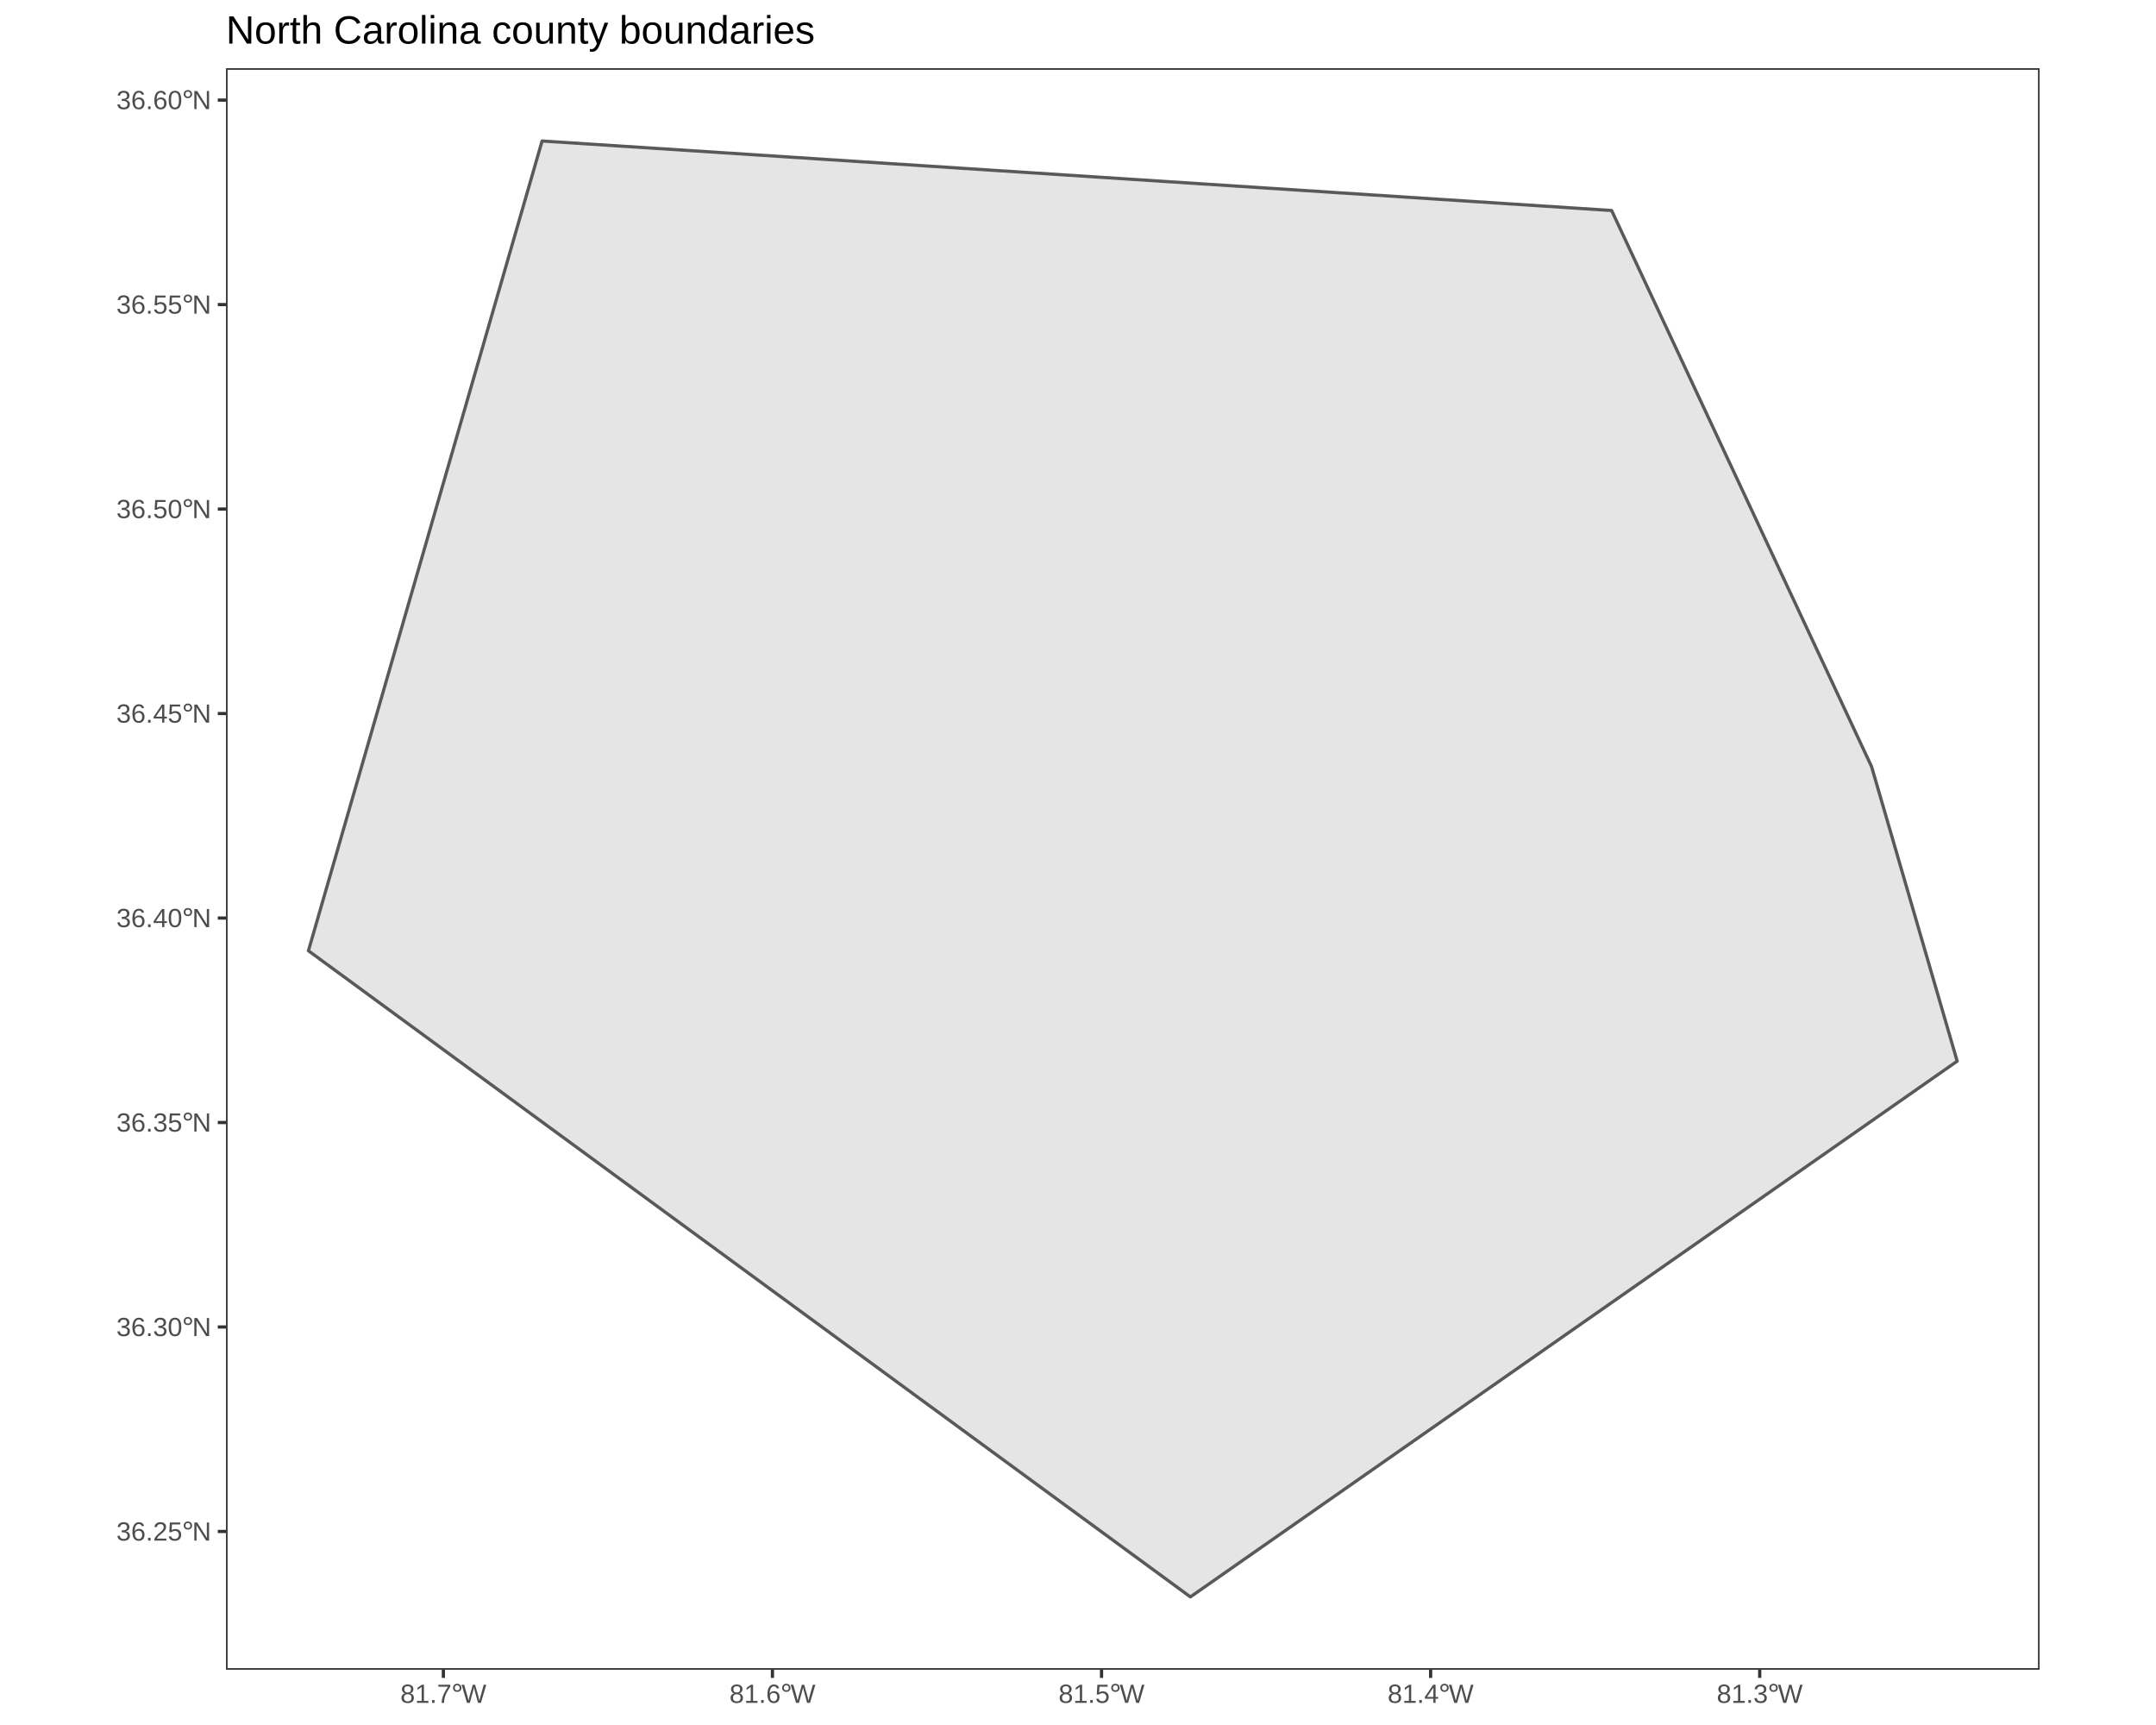
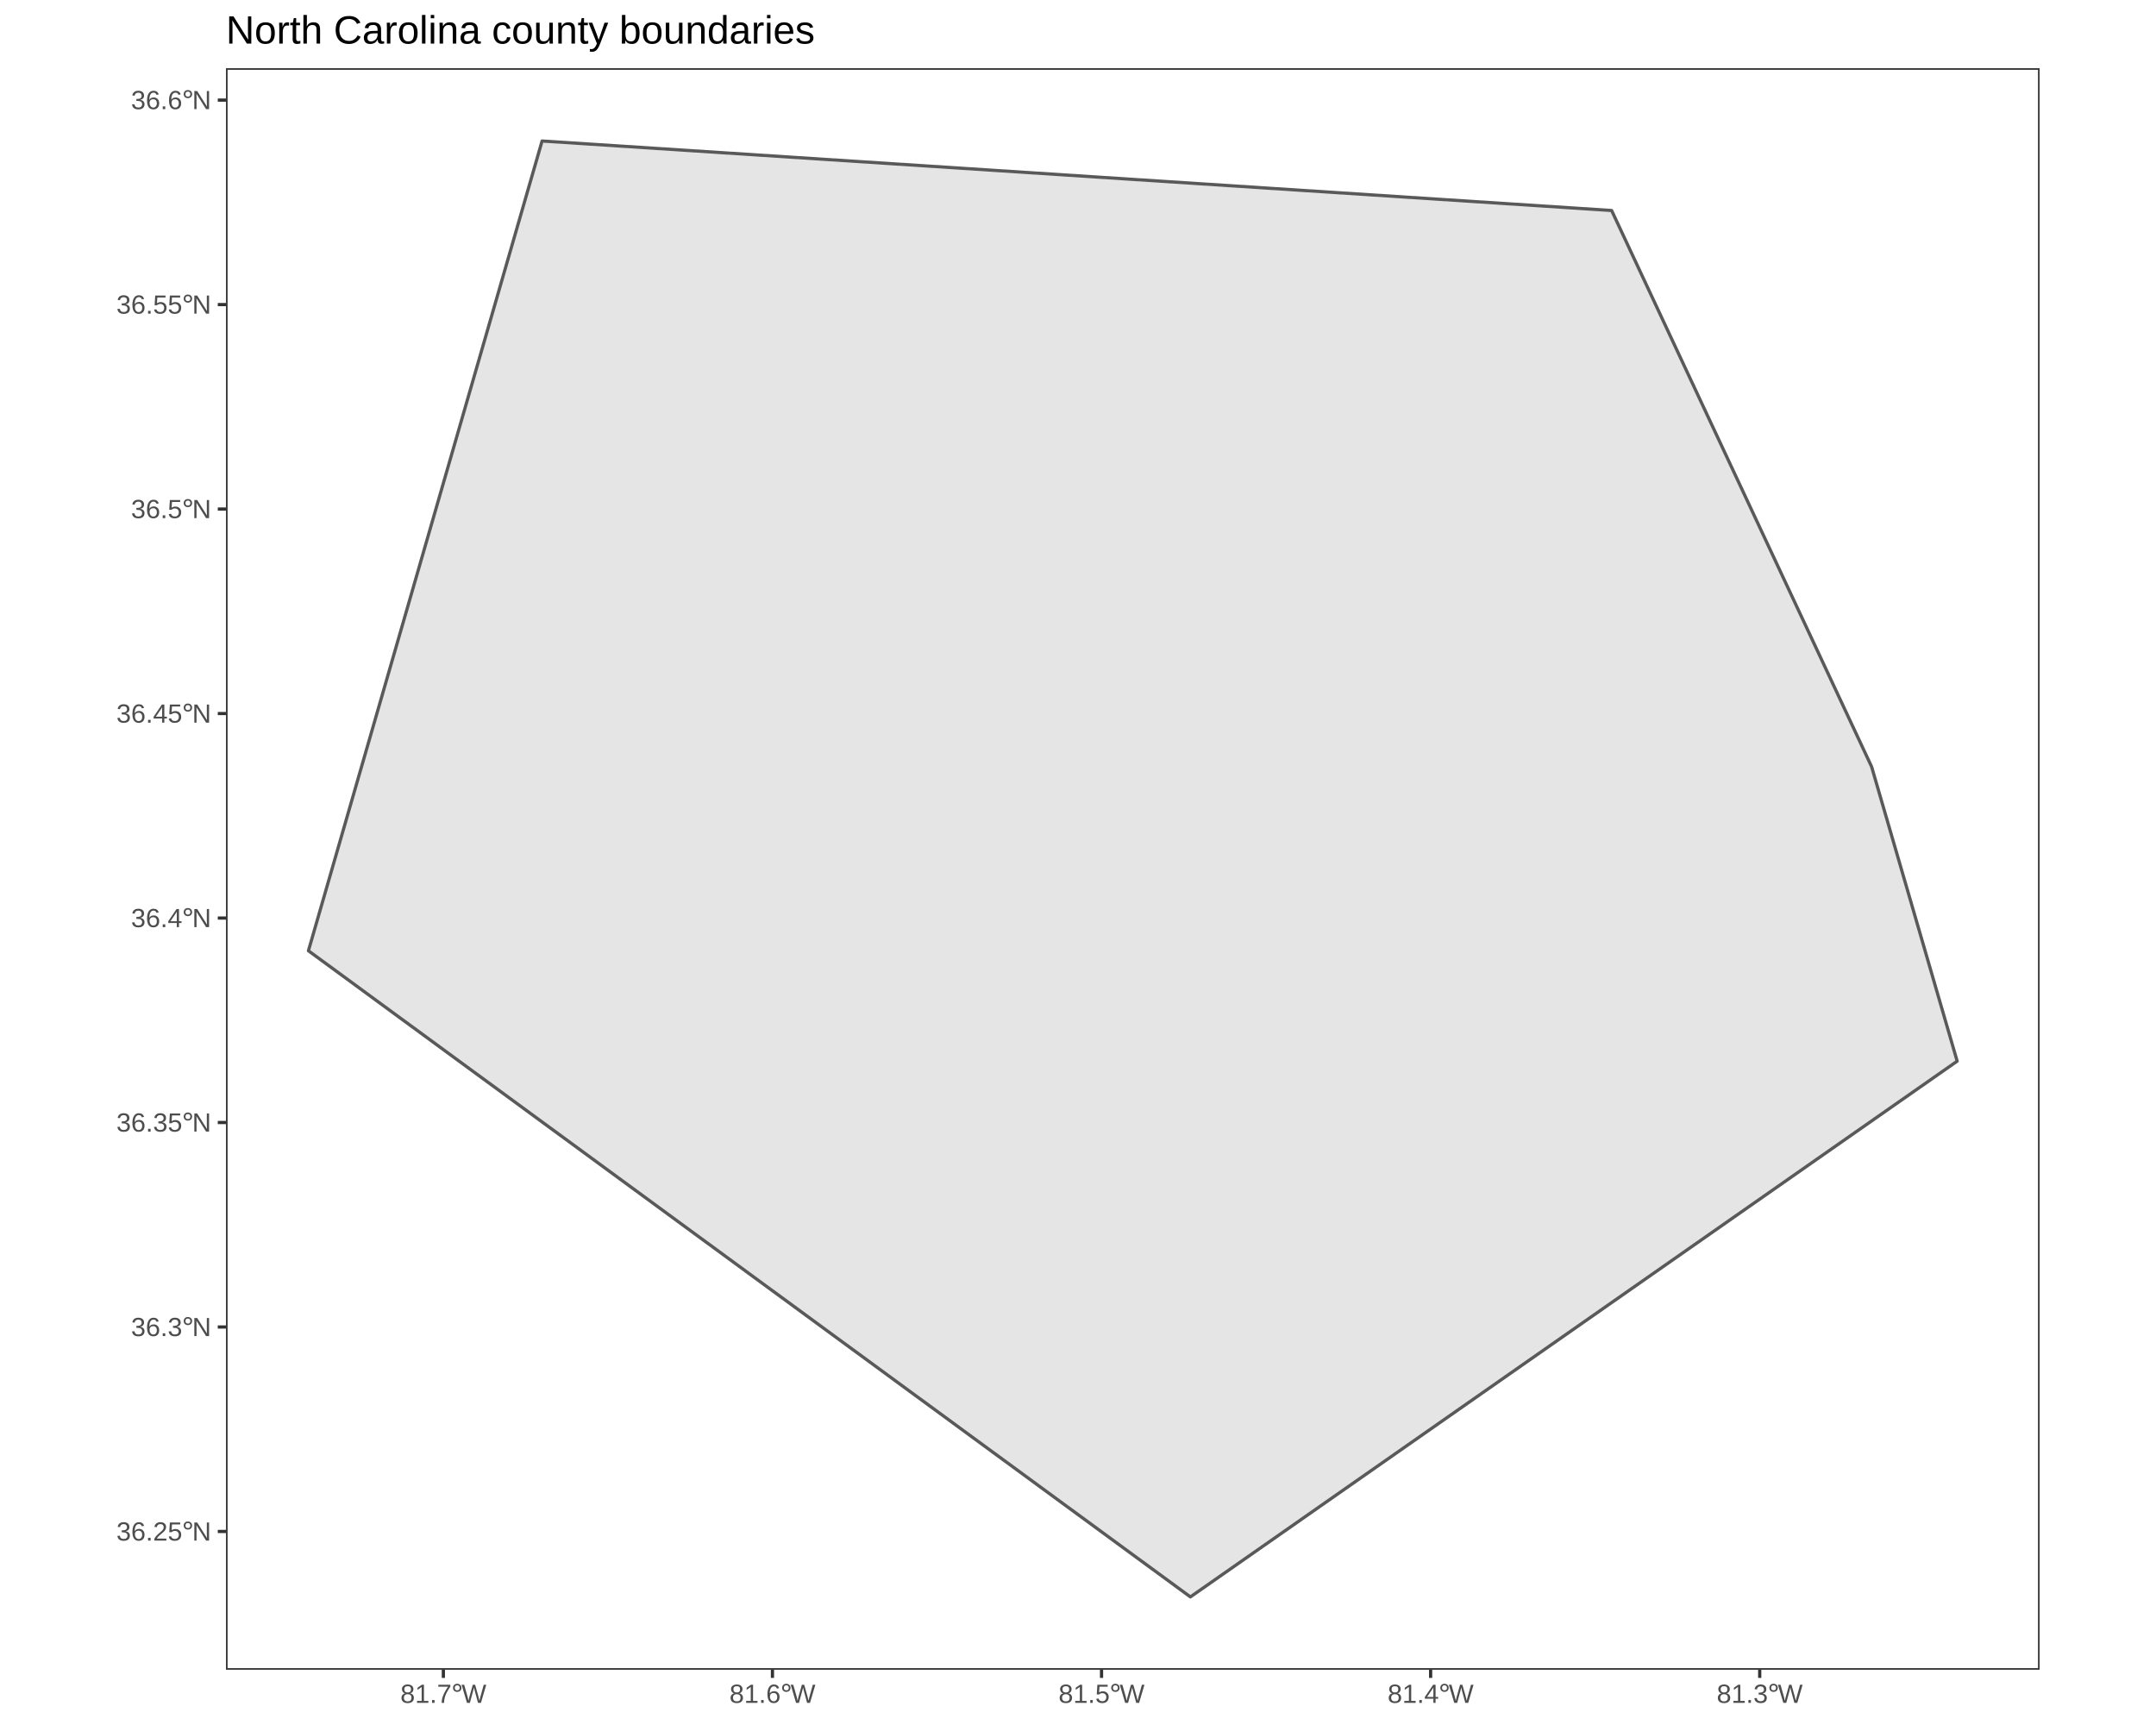
<svg xmlns="http://www.w3.org/2000/svg" viewBox="0 0 720.00 576.00">
  <defs>
    <style type="text/css">
    line, polyline, polygon, path, rect, circle {
      fill: none;
      stroke: #000000;
      stroke-linecap: round;
      stroke-linejoin: round;
      stroke-miterlimit: 10.00;
    }
  </style>
  </defs>
  <rect width="100%" height="100%" style="stroke: none; fill: #FFFFFF;" />
  <defs>
    <clipPath id="cpMzMuMzl8Njg2LjYxfDU3Ni4wMHwwLjAw">
      <rect x="33.39" y="0.00" width="653.22" height="576.00" />
    </clipPath>
  </defs>
  <rect x="33.39" y="0.00" width="653.22" height="576.00" style="stroke-width: 1.07; stroke: #FFFFFF; fill: #FFFFFF;" clip-path="url(#cpMzMuMzl8Njg2LjYxfDU3Ni4wMHwwLjAw)" />
  <defs>
    <clipPath id="cpMC4wMHw3MjAuMDB8NTc2LjAwfDAuMDA=">
      <rect x="0.00" y="0.00" width="720.00" height="576.00" />
    </clipPath>
  </defs>
  <defs>
    <clipPath id="cpNzUuNDd8NjgxLjEzfDU1Ny41NHwyMi43Nw==">
      <rect x="75.47" y="22.77" width="605.66" height="534.77" />
    </clipPath>
  </defs>
  <rect x="75.47" y="22.77" width="605.66" height="534.77" style="stroke-width: 1.07; stroke: none; fill: #FFFFFF;" clip-path="url(#cpNzUuNDd8NjgxLjEzfDU1Ny41NHwyMi43Nw==)" />
  <path d="M 397.53 533.23 L 103.00 317.47 L 181.03 47.08 L 538.21 70.29 L 625.03 256.02 L 653.60 354.34 L 397.53 533.23 Z" style="fill-rule: evenodd; fill: #E5E5E5; stroke-width: 1.07; stroke: #595959; stroke-linecap: butt;" clip-path="url(#cpNzUuNDd8NjgxLjEzfDU1Ny41NHwyMi43Nw==)" />
  <rect x="75.47" y="22.77" width="605.66" height="534.77" style="stroke-width: 1.07; stroke: #333333;" clip-path="url(#cpNzUuNDd8NjgxLjEzfDU1Ny41NHwyMi43Nw==)" />
  <defs>
    <clipPath id="cpMC4wMHw3MjAuMDB8NTc2LjAwfDAuMDA=">
      <rect x="0.00" y="0.00" width="720.00" height="576.00" />
    </clipPath>
  </defs>
  <g clip-path="url(#cpMC4wMHw3MjAuMDB8NTc2LjAwfDAuMDA=)">
    <text x="38.87" y="514.42" style="font-size: 8.80px; fill: #4D4D4D; font-family: Liberation Sans;" textLength="22.00px" lengthAdjust="spacingAndGlyphs">36.25</text>
  </g>
  <g clip-path="url(#cpMC4wMHw3MjAuMDB8NTc2LjAwfDAuMDA=)">
    <text x="60.87" y="514.42" style="font-size: 8.80px; fill: #4D4D4D; font-family: Symbola;" textLength="3.31px" lengthAdjust="spacingAndGlyphs">°</text>
  </g>
  <g clip-path="url(#cpMC4wMHw3MjAuMDB8NTc2LjAwfDAuMDA=)">
    <text x="64.18" y="514.42" style="font-size: 8.80px; fill: #4D4D4D; font-family: Liberation Sans;" textLength="6.36px" lengthAdjust="spacingAndGlyphs">N</text>
  </g>
  <g clip-path="url(#cpMC4wMHw3MjAuMDB8NTc2LjAwfDAuMDA=)">
-     <text x="38.87" y="446.14" style="font-size: 8.80px; fill: #4D4D4D; font-family: Liberation Sans;" textLength="22.00px" lengthAdjust="spacingAndGlyphs">36.30</text>
+     <text x="43.76" y="446.14" style="font-size: 8.80px; fill: #4D4D4D; font-family: Liberation Sans;" textLength="17.11px" lengthAdjust="spacingAndGlyphs">36.3</text>
  </g>
  <g clip-path="url(#cpMC4wMHw3MjAuMDB8NTc2LjAwfDAuMDA=)">
    <text x="60.87" y="446.14" style="font-size: 8.80px; fill: #4D4D4D; font-family: Symbola;" textLength="3.31px" lengthAdjust="spacingAndGlyphs">°</text>
  </g>
  <g clip-path="url(#cpMC4wMHw3MjAuMDB8NTc2LjAwfDAuMDA=)">
    <text x="64.18" y="446.14" style="font-size: 8.80px; fill: #4D4D4D; font-family: Liberation Sans;" textLength="6.36px" lengthAdjust="spacingAndGlyphs">N</text>
  </g>
  <g clip-path="url(#cpMC4wMHw3MjAuMDB8NTc2LjAwfDAuMDA=)">
    <text x="38.87" y="377.86" style="font-size: 8.80px; fill: #4D4D4D; font-family: Liberation Sans;" textLength="22.00px" lengthAdjust="spacingAndGlyphs">36.35</text>
  </g>
  <g clip-path="url(#cpMC4wMHw3MjAuMDB8NTc2LjAwfDAuMDA=)">
    <text x="60.87" y="377.86" style="font-size: 8.80px; fill: #4D4D4D; font-family: Symbola;" textLength="3.31px" lengthAdjust="spacingAndGlyphs">°</text>
  </g>
  <g clip-path="url(#cpMC4wMHw3MjAuMDB8NTc2LjAwfDAuMDA=)">
    <text x="64.18" y="377.86" style="font-size: 8.80px; fill: #4D4D4D; font-family: Liberation Sans;" textLength="6.36px" lengthAdjust="spacingAndGlyphs">N</text>
  </g>
  <g clip-path="url(#cpMC4wMHw3MjAuMDB8NTc2LjAwfDAuMDA=)">
-     <text x="38.87" y="309.58" style="font-size: 8.80px; fill: #4D4D4D; font-family: Liberation Sans;" textLength="22.00px" lengthAdjust="spacingAndGlyphs">36.40</text>
+     <text x="43.76" y="309.58" style="font-size: 8.80px; fill: #4D4D4D; font-family: Liberation Sans;" textLength="17.11px" lengthAdjust="spacingAndGlyphs">36.4</text>
  </g>
  <g clip-path="url(#cpMC4wMHw3MjAuMDB8NTc2LjAwfDAuMDA=)">
    <text x="60.87" y="309.58" style="font-size: 8.80px; fill: #4D4D4D; font-family: Symbola;" textLength="3.31px" lengthAdjust="spacingAndGlyphs">°</text>
  </g>
  <g clip-path="url(#cpMC4wMHw3MjAuMDB8NTc2LjAwfDAuMDA=)">
    <text x="64.18" y="309.58" style="font-size: 8.80px; fill: #4D4D4D; font-family: Liberation Sans;" textLength="6.36px" lengthAdjust="spacingAndGlyphs">N</text>
  </g>
  <g clip-path="url(#cpMC4wMHw3MjAuMDB8NTc2LjAwfDAuMDA=)">
    <text x="38.87" y="241.30" style="font-size: 8.80px; fill: #4D4D4D; font-family: Liberation Sans;" textLength="22.00px" lengthAdjust="spacingAndGlyphs">36.45</text>
  </g>
  <g clip-path="url(#cpMC4wMHw3MjAuMDB8NTc2LjAwfDAuMDA=)">
    <text x="60.87" y="241.30" style="font-size: 8.80px; fill: #4D4D4D; font-family: Symbola;" textLength="3.31px" lengthAdjust="spacingAndGlyphs">°</text>
  </g>
  <g clip-path="url(#cpMC4wMHw3MjAuMDB8NTc2LjAwfDAuMDA=)">
    <text x="64.18" y="241.30" style="font-size: 8.80px; fill: #4D4D4D; font-family: Liberation Sans;" textLength="6.36px" lengthAdjust="spacingAndGlyphs">N</text>
  </g>
  <g clip-path="url(#cpMC4wMHw3MjAuMDB8NTc2LjAwfDAuMDA=)">
-     <text x="38.87" y="173.01" style="font-size: 8.80px; fill: #4D4D4D; font-family: Liberation Sans;" textLength="22.00px" lengthAdjust="spacingAndGlyphs">36.50</text>
+     <text x="43.76" y="173.01" style="font-size: 8.80px; fill: #4D4D4D; font-family: Liberation Sans;" textLength="17.11px" lengthAdjust="spacingAndGlyphs">36.5</text>
  </g>
  <g clip-path="url(#cpMC4wMHw3MjAuMDB8NTc2LjAwfDAuMDA=)">
    <text x="60.87" y="173.01" style="font-size: 8.80px; fill: #4D4D4D; font-family: Symbola;" textLength="3.31px" lengthAdjust="spacingAndGlyphs">°</text>
  </g>
  <g clip-path="url(#cpMC4wMHw3MjAuMDB8NTc2LjAwfDAuMDA=)">
    <text x="64.18" y="173.01" style="font-size: 8.80px; fill: #4D4D4D; font-family: Liberation Sans;" textLength="6.36px" lengthAdjust="spacingAndGlyphs">N</text>
  </g>
  <g clip-path="url(#cpMC4wMHw3MjAuMDB8NTc2LjAwfDAuMDA=)">
    <text x="38.87" y="104.73" style="font-size: 8.80px; fill: #4D4D4D; font-family: Liberation Sans;" textLength="22.00px" lengthAdjust="spacingAndGlyphs">36.55</text>
  </g>
  <g clip-path="url(#cpMC4wMHw3MjAuMDB8NTc2LjAwfDAuMDA=)">
    <text x="60.87" y="104.73" style="font-size: 8.80px; fill: #4D4D4D; font-family: Symbola;" textLength="3.31px" lengthAdjust="spacingAndGlyphs">°</text>
  </g>
  <g clip-path="url(#cpMC4wMHw3MjAuMDB8NTc2LjAwfDAuMDA=)">
    <text x="64.18" y="104.73" style="font-size: 8.80px; fill: #4D4D4D; font-family: Liberation Sans;" textLength="6.36px" lengthAdjust="spacingAndGlyphs">N</text>
  </g>
  <g clip-path="url(#cpMC4wMHw3MjAuMDB8NTc2LjAwfDAuMDA=)">
-     <text x="38.87" y="36.45" style="font-size: 8.80px; fill: #4D4D4D; font-family: Liberation Sans;" textLength="22.00px" lengthAdjust="spacingAndGlyphs">36.60</text>
+     <text x="43.76" y="36.45" style="font-size: 8.80px; fill: #4D4D4D; font-family: Liberation Sans;" textLength="17.11px" lengthAdjust="spacingAndGlyphs">36.6</text>
  </g>
  <g clip-path="url(#cpMC4wMHw3MjAuMDB8NTc2LjAwfDAuMDA=)">
    <text x="60.87" y="36.45" style="font-size: 8.80px; fill: #4D4D4D; font-family: Symbola;" textLength="3.31px" lengthAdjust="spacingAndGlyphs">°</text>
  </g>
  <g clip-path="url(#cpMC4wMHw3MjAuMDB8NTc2LjAwfDAuMDA=)">
    <text x="64.18" y="36.45" style="font-size: 8.80px; fill: #4D4D4D; font-family: Liberation Sans;" textLength="6.36px" lengthAdjust="spacingAndGlyphs">N</text>
  </g>
  <polyline points="72.73,511.38 75.47,511.38 " style="stroke-width: 1.07; stroke: #333333; stroke-linecap: butt;" clip-path="url(#cpMC4wMHw3MjAuMDB8NTc2LjAwfDAuMDA=)" />
  <polyline points="72.73,443.10 75.47,443.10 " style="stroke-width: 1.07; stroke: #333333; stroke-linecap: butt;" clip-path="url(#cpMC4wMHw3MjAuMDB8NTc2LjAwfDAuMDA=)" />
  <polyline points="72.73,374.82 75.47,374.82 " style="stroke-width: 1.07; stroke: #333333; stroke-linecap: butt;" clip-path="url(#cpMC4wMHw3MjAuMDB8NTc2LjAwfDAuMDA=)" />
  <polyline points="72.73,306.54 75.47,306.54 " style="stroke-width: 1.07; stroke: #333333; stroke-linecap: butt;" clip-path="url(#cpMC4wMHw3MjAuMDB8NTc2LjAwfDAuMDA=)" />
  <polyline points="72.73,238.26 75.47,238.26 " style="stroke-width: 1.07; stroke: #333333; stroke-linecap: butt;" clip-path="url(#cpMC4wMHw3MjAuMDB8NTc2LjAwfDAuMDA=)" />
  <polyline points="72.73,169.98 75.47,169.98 " style="stroke-width: 1.07; stroke: #333333; stroke-linecap: butt;" clip-path="url(#cpMC4wMHw3MjAuMDB8NTc2LjAwfDAuMDA=)" />
  <polyline points="72.73,101.70 75.47,101.70 " style="stroke-width: 1.07; stroke: #333333; stroke-linecap: butt;" clip-path="url(#cpMC4wMHw3MjAuMDB8NTc2LjAwfDAuMDA=)" />
  <polyline points="72.73,33.42 75.47,33.42 " style="stroke-width: 1.07; stroke: #333333; stroke-linecap: butt;" clip-path="url(#cpMC4wMHw3MjAuMDB8NTc2LjAwfDAuMDA=)" />
  <polyline points="148.06,560.28 148.06,557.54 " style="stroke-width: 1.07; stroke: #333333; stroke-linecap: butt;" clip-path="url(#cpMC4wMHw3MjAuMDB8NTc2LjAwfDAuMDA=)" />
  <polyline points="257.96,560.28 257.96,557.54 " style="stroke-width: 1.07; stroke: #333333; stroke-linecap: butt;" clip-path="url(#cpMC4wMHw3MjAuMDB8NTc2LjAwfDAuMDA=)" />
  <polyline points="367.86,560.28 367.86,557.54 " style="stroke-width: 1.07; stroke: #333333; stroke-linecap: butt;" clip-path="url(#cpMC4wMHw3MjAuMDB8NTc2LjAwfDAuMDA=)" />
  <polyline points="477.76,560.28 477.76,557.54 " style="stroke-width: 1.07; stroke: #333333; stroke-linecap: butt;" clip-path="url(#cpMC4wMHw3MjAuMDB8NTc2LjAwfDAuMDA=)" />
  <polyline points="587.66,560.28 587.66,557.54 " style="stroke-width: 1.07; stroke: #333333; stroke-linecap: butt;" clip-path="url(#cpMC4wMHw3MjAuMDB8NTc2LjAwfDAuMDA=)" />
  <g clip-path="url(#cpMC4wMHw3MjAuMDB8NTc2LjAwfDAuMDA=)">
    <text x="133.70" y="568.61" style="font-size: 8.80px; fill: #4D4D4D; font-family: Liberation Sans;" textLength="17.11px" lengthAdjust="spacingAndGlyphs">81.7</text>
  </g>
  <g clip-path="url(#cpMC4wMHw3MjAuMDB8NTc2LjAwfDAuMDA=)">
    <text x="150.81" y="568.61" style="font-size: 8.80px; fill: #4D4D4D; font-family: Symbola;" textLength="3.31px" lengthAdjust="spacingAndGlyphs">°</text>
  </g>
  <g clip-path="url(#cpMC4wMHw3MjAuMDB8NTc2LjAwfDAuMDA=)">
    <text x="154.12" y="568.61" style="font-size: 8.80px; fill: #4D4D4D; font-family: Liberation Sans;" textLength="8.30px" lengthAdjust="spacingAndGlyphs">W</text>
  </g>
  <g clip-path="url(#cpMC4wMHw3MjAuMDB8NTc2LjAwfDAuMDA=)">
    <text x="243.60" y="568.61" style="font-size: 8.80px; fill: #4D4D4D; font-family: Liberation Sans;" textLength="17.11px" lengthAdjust="spacingAndGlyphs">81.6</text>
  </g>
  <g clip-path="url(#cpMC4wMHw3MjAuMDB8NTc2LjAwfDAuMDA=)">
    <text x="260.71" y="568.61" style="font-size: 8.80px; fill: #4D4D4D; font-family: Symbola;" textLength="3.31px" lengthAdjust="spacingAndGlyphs">°</text>
  </g>
  <g clip-path="url(#cpMC4wMHw3MjAuMDB8NTc2LjAwfDAuMDA=)">
    <text x="264.02" y="568.61" style="font-size: 8.80px; fill: #4D4D4D; font-family: Liberation Sans;" textLength="8.30px" lengthAdjust="spacingAndGlyphs">W</text>
  </g>
  <g clip-path="url(#cpMC4wMHw3MjAuMDB8NTc2LjAwfDAuMDA=)">
    <text x="353.50" y="568.61" style="font-size: 8.80px; fill: #4D4D4D; font-family: Liberation Sans;" textLength="17.11px" lengthAdjust="spacingAndGlyphs">81.5</text>
  </g>
  <g clip-path="url(#cpMC4wMHw3MjAuMDB8NTc2LjAwfDAuMDA=)">
    <text x="370.61" y="568.61" style="font-size: 8.80px; fill: #4D4D4D; font-family: Symbola;" textLength="3.31px" lengthAdjust="spacingAndGlyphs">°</text>
  </g>
  <g clip-path="url(#cpMC4wMHw3MjAuMDB8NTc2LjAwfDAuMDA=)">
    <text x="373.92" y="568.61" style="font-size: 8.80px; fill: #4D4D4D; font-family: Liberation Sans;" textLength="8.30px" lengthAdjust="spacingAndGlyphs">W</text>
  </g>
  <g clip-path="url(#cpMC4wMHw3MjAuMDB8NTc2LjAwfDAuMDA=)">
    <text x="463.40" y="568.61" style="font-size: 8.80px; fill: #4D4D4D; font-family: Liberation Sans;" textLength="17.11px" lengthAdjust="spacingAndGlyphs">81.4</text>
  </g>
  <g clip-path="url(#cpMC4wMHw3MjAuMDB8NTc2LjAwfDAuMDA=)">
    <text x="480.51" y="568.61" style="font-size: 8.80px; fill: #4D4D4D; font-family: Symbola;" textLength="3.31px" lengthAdjust="spacingAndGlyphs">°</text>
  </g>
  <g clip-path="url(#cpMC4wMHw3MjAuMDB8NTc2LjAwfDAuMDA=)">
    <text x="483.82" y="568.61" style="font-size: 8.80px; fill: #4D4D4D; font-family: Liberation Sans;" textLength="8.30px" lengthAdjust="spacingAndGlyphs">W</text>
  </g>
  <g clip-path="url(#cpMC4wMHw3MjAuMDB8NTc2LjAwfDAuMDA=)">
    <text x="573.30" y="568.61" style="font-size: 8.80px; fill: #4D4D4D; font-family: Liberation Sans;" textLength="17.11px" lengthAdjust="spacingAndGlyphs">81.3</text>
  </g>
  <g clip-path="url(#cpMC4wMHw3MjAuMDB8NTc2LjAwfDAuMDA=)">
    <text x="590.41" y="568.61" style="font-size: 8.80px; fill: #4D4D4D; font-family: Symbola;" textLength="3.31px" lengthAdjust="spacingAndGlyphs">°</text>
  </g>
  <g clip-path="url(#cpMC4wMHw3MjAuMDB8NTc2LjAwfDAuMDA=)">
    <text x="593.72" y="568.61" style="font-size: 8.80px; fill: #4D4D4D; font-family: Liberation Sans;" textLength="8.30px" lengthAdjust="spacingAndGlyphs">W</text>
  </g>
  <g clip-path="url(#cpMC4wMHw3MjAuMDB8NTc2LjAwfDAuMDA=)">
    <text x="75.47" y="14.56" style="font-size: 13.20px; font-family: Liberation Sans;" textLength="196.36px" lengthAdjust="spacingAndGlyphs">North Carolina county boundaries</text>
  </g>
</svg>
